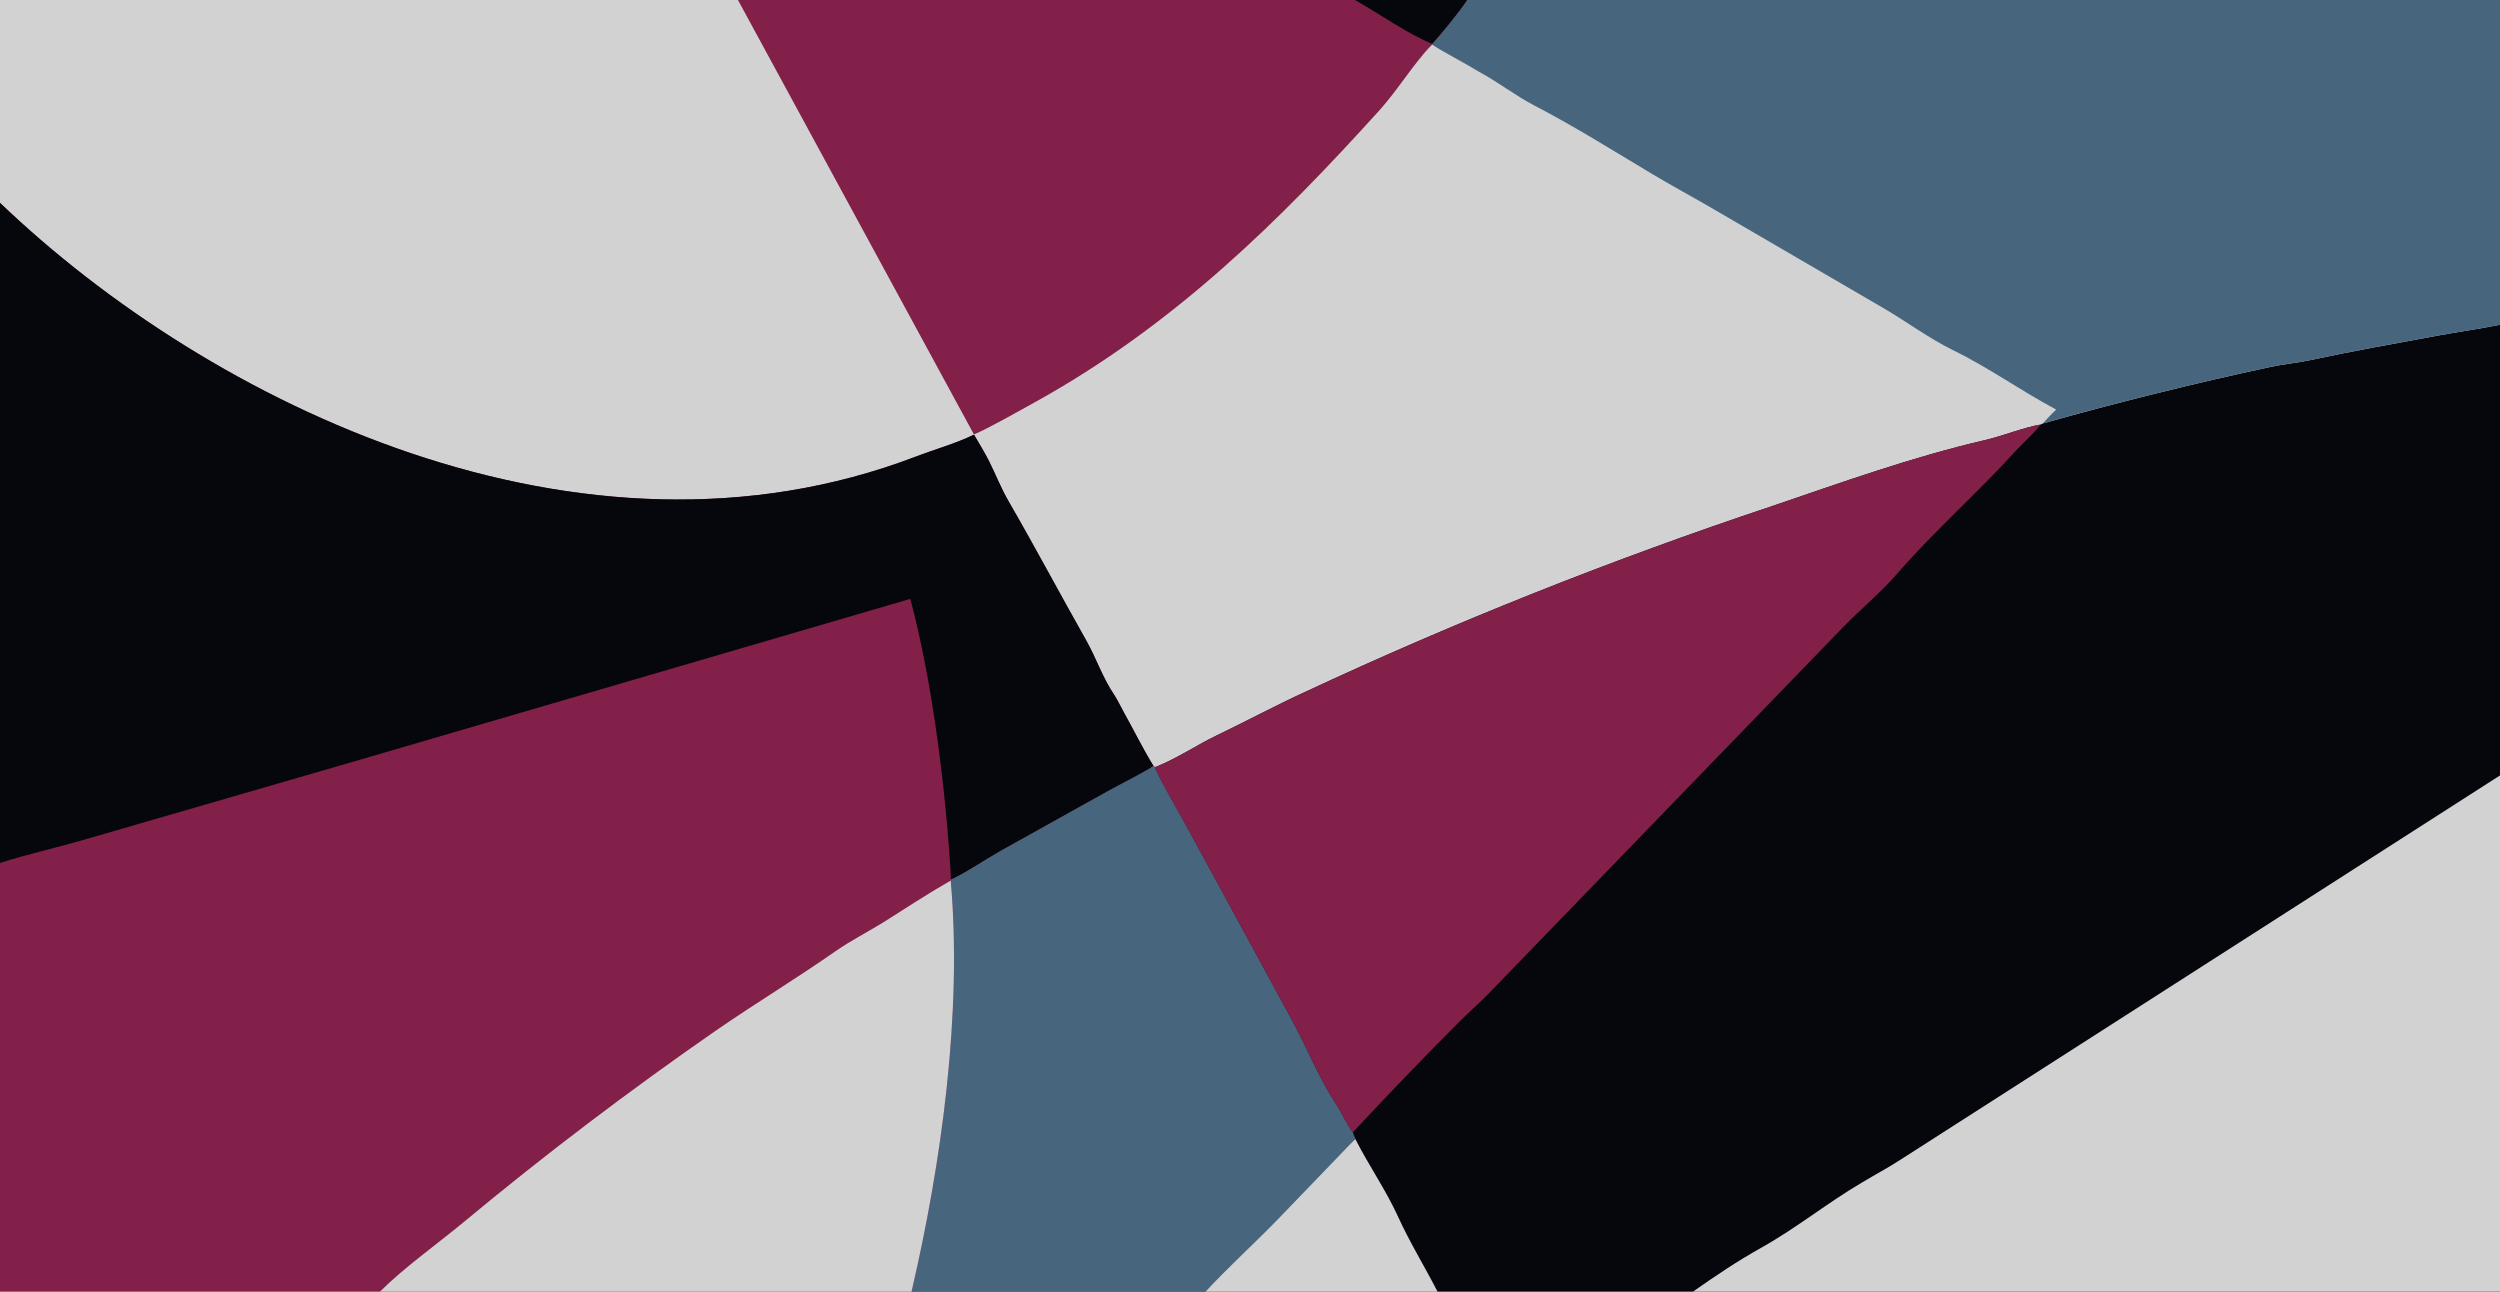
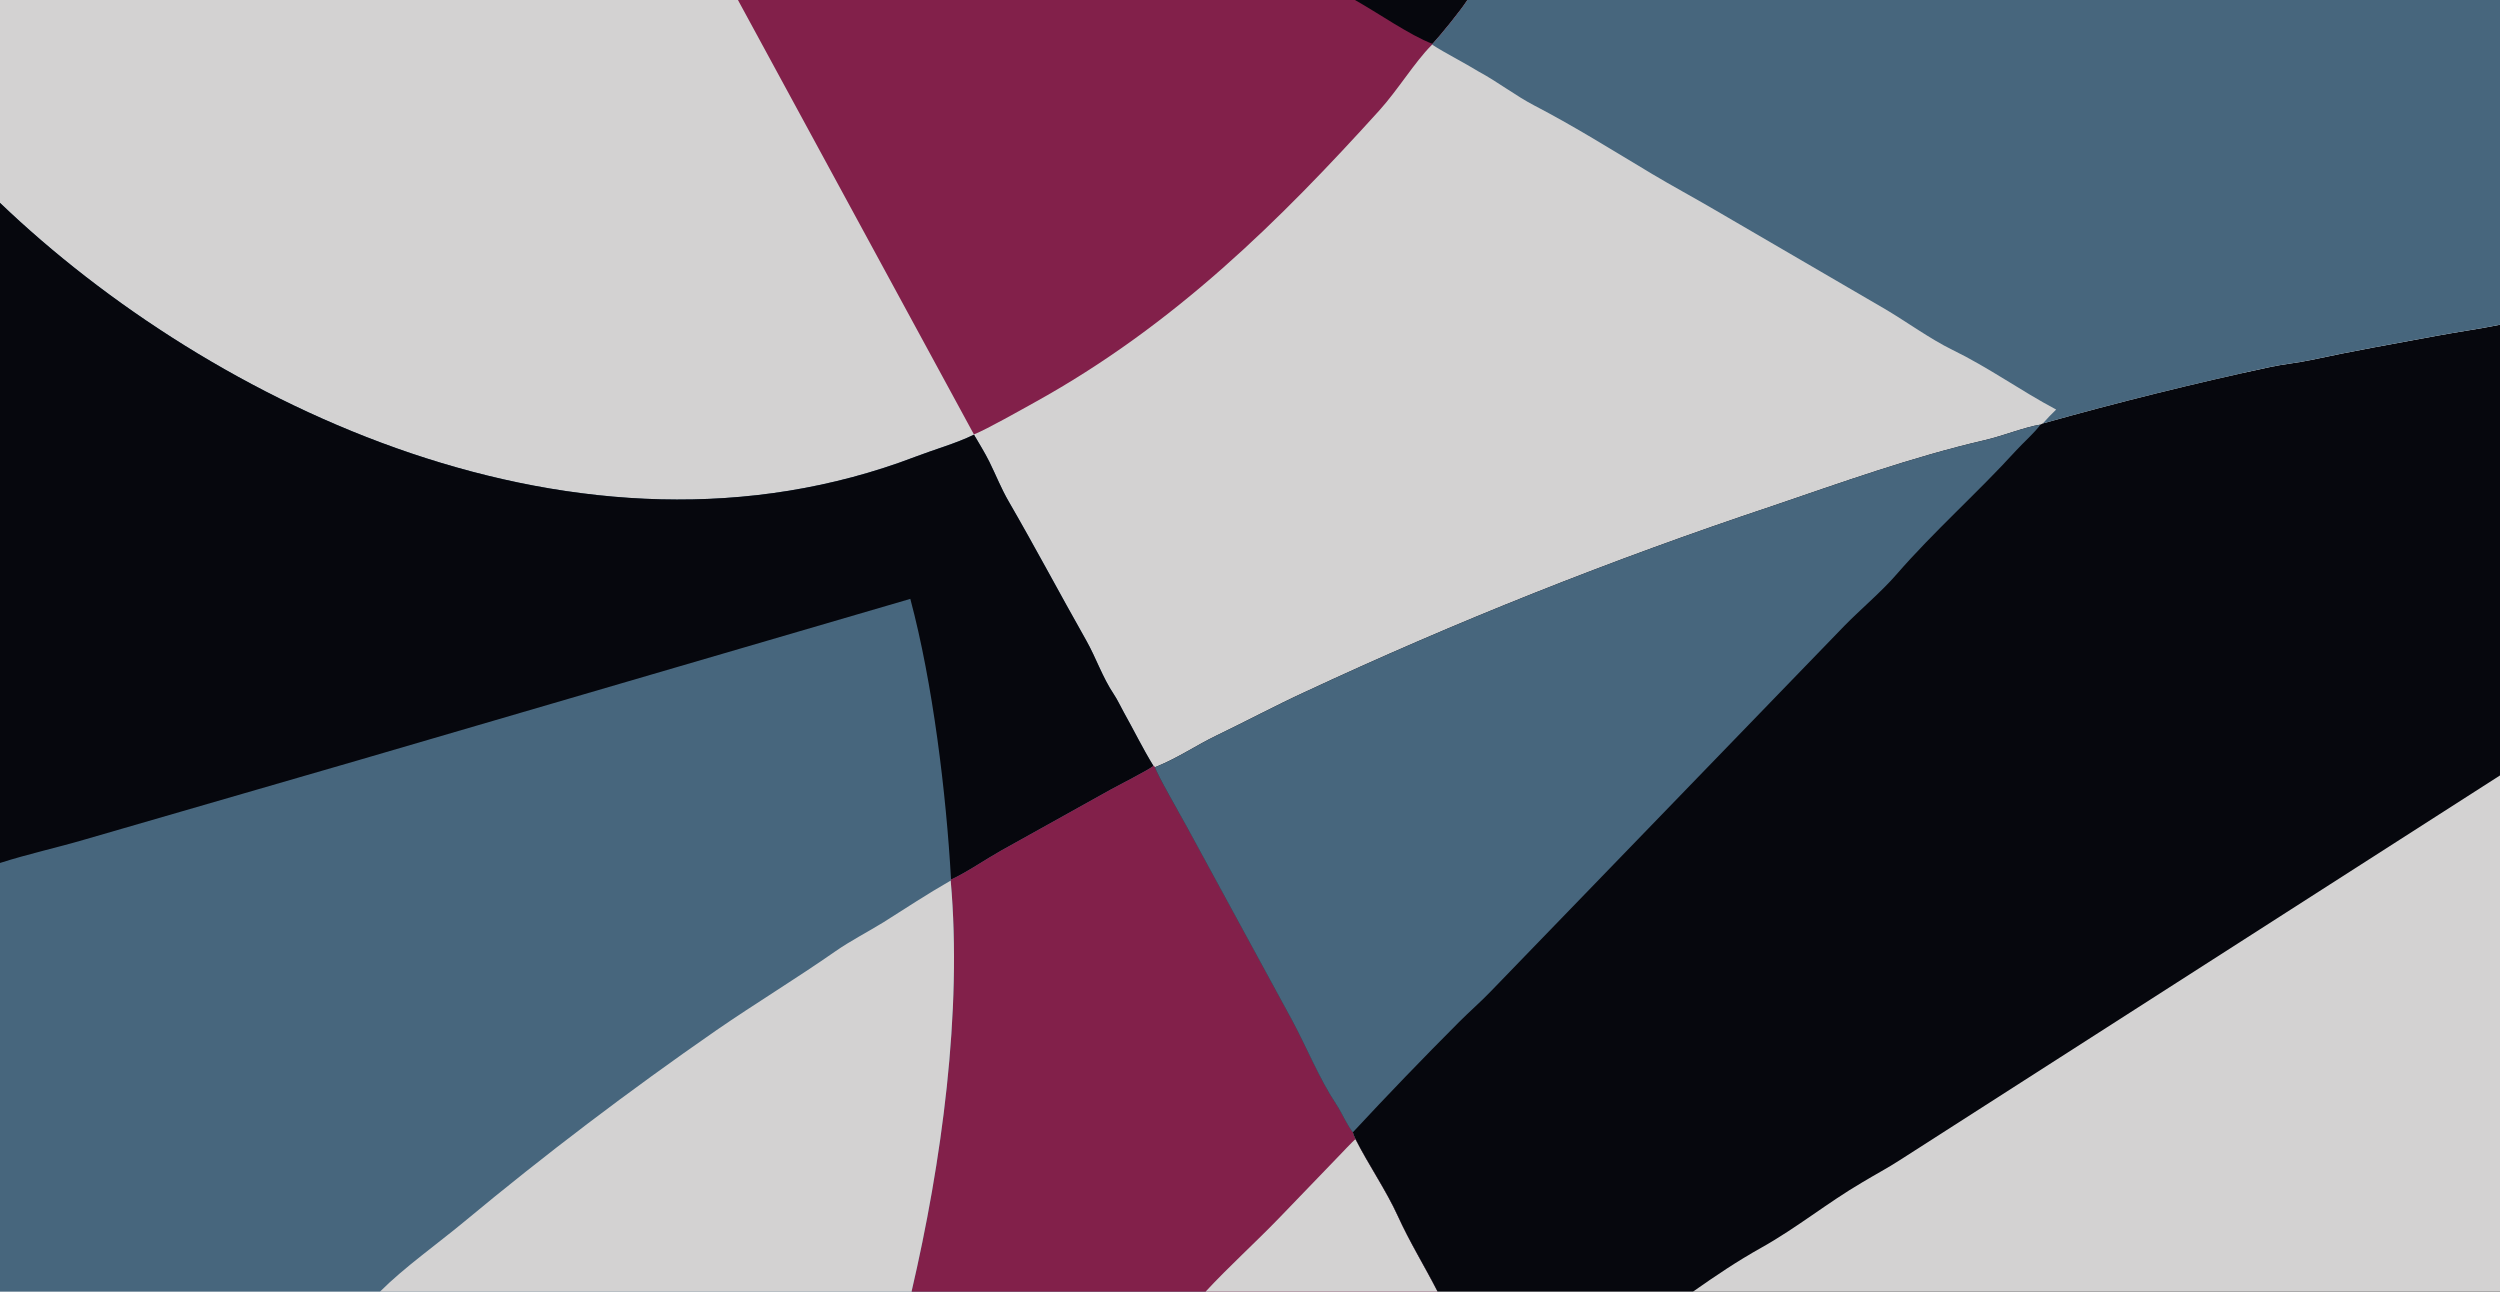
<svg xmlns="http://www.w3.org/2000/svg" preserveAspectRatio="none" overflow="visible" style="display: block;" width="1440" height="744" viewBox="0 0 1440 744" fill="none">
  <g id="Polygons">
-     <path id="Vector" d="M1440 744L975.125 744L828.068 744L694.392 744L525.044 744L218.848 744L-3.62396e-05 744L-8.92105e-06 497.073L3.31452e-05 116.845L4.60723e-05 5.21798e-05L425.06 8.15435e-05L780.45 0L845.132 0L1440 0L1440 187.05L1440 446.65L1440 744Z" fill="#D3D2D2" />
-     <path id="Vector_2" d="M828.068 744L694.392 744L525.045 744L218.848 744L4.93567e-05 744L7.66753e-05 497.073L0 116.845C121.057 232.842 334.554 336.768 527.442 263.018C538.495 258.791 550.589 255.452 561.016 250.367C564.012 255.544 567.253 260.701 569.869 265.986C573.63 273.581 576.682 281.395 580.999 288.825C596.334 315.349 610.58 342.239 625.648 368.864C631.364 378.971 634.978 390.105 641.672 400.079C643.711 403.122 645.581 407.223 647.388 410.434C653.133 420.634 658.195 431.12 664.39 441.159L665.325 441.895C665.712 444.784 680.97 471.313 683.318 475.647L744.209 587.578C752.858 603.612 759.48 620.596 769.82 636.29C773.204 641.427 775.355 647.175 779.246 652.206C779.47 653.345 780.279 655.025 780.766 656.161C788.219 670.894 798.423 685.652 805.155 700.459C812.031 715.584 820.495 729.205 828.068 744Z" fill="#82204A" />
-     <path id="Vector_3" d="M664.39 441.159C661.887 443.355 644.266 452.309 639.942 454.703L576.499 490.036C567.977 494.806 556.502 502.705 547.798 506.627C545.02 457.016 537.328 393.491 524.341 344.955L206.381 437.894L48.635 483.614C32.414 488.367 16.214 491.864 1.64242e-05 497.073L5.84905e-05 116.845C121.057 232.842 334.554 336.768 527.442 263.018C538.495 258.791 550.589 255.452 561.016 250.367C564.012 255.544 567.253 260.701 569.869 265.986C573.63 273.581 576.682 281.395 580.999 288.825C596.334 315.349 610.58 342.239 625.648 368.864C631.364 378.971 634.978 390.105 641.672 400.079C643.711 403.122 645.581 407.223 647.388 410.434C653.133 420.634 658.195 431.12 664.39 441.159Z" fill="#06070D" />
-     <path id="Vector_4" d="M828.068 744L694.392 744L525.045 744C542.32 669.88 554.365 582.69 547.601 507.203L547.798 506.627C556.502 502.705 567.977 494.806 576.499 490.036L639.942 454.703C644.266 452.309 661.887 443.355 664.39 441.159L665.325 441.895C665.712 444.784 680.97 471.313 683.318 475.647L744.209 587.578C752.858 603.612 759.48 620.596 769.82 636.29C773.204 641.427 775.355 647.175 779.246 652.206C779.47 653.345 780.279 655.025 780.766 656.161C788.219 670.894 798.423 685.652 805.155 700.459C812.031 715.584 820.495 729.205 828.068 744Z" fill="#47667D" />
-     <path id="Vector_5" d="M828.068 744L694.392 744C707.955 729.382 722.728 716.103 736.692 701.664L770.735 666.321C772.362 664.664 779.708 656.812 780.766 656.161C788.219 670.894 798.423 685.652 805.155 700.459C812.031 715.584 820.495 729.205 828.068 744Z" fill="#D3D2D2" />
-     <path id="Vector_6" d="M525.045 744L218.848 744C232.826 730.013 251.719 716.681 267.546 703.559C313.791 665.128 362.215 628.37 412.664 593.399C434.841 578.107 459.014 563.426 481.191 547.948C489.839 541.909 499.887 536.783 508.985 531.163C522.204 522.805 533.672 515.215 547.601 507.203C554.365 582.69 542.32 669.88 525.045 744Z" fill="#D3D2D2" />
-     <path id="Vector_7" d="M1440 744L975.125 744L828.068 744C820.495 729.205 812.031 715.584 805.155 700.459C798.423 685.652 788.219 670.894 780.766 656.161C780.279 655.025 779.47 653.345 779.246 652.206C775.355 647.175 773.204 641.427 769.82 636.29C759.48 620.597 752.858 603.612 744.209 587.578L683.318 475.647C680.97 471.313 665.712 444.784 665.325 441.895L666.105 441.582C678.677 436.472 689.337 429.121 700.784 423.622C717.145 415.76 735.11 406.198 751.463 398.685C838.132 358.227 928.136 322.406 1020.87 291.462C1060.82 277.853 1101.66 263.143 1143.41 253.485C1153.46 251.16 1166.36 245.972 1175.3 244.571L1176.68 243.896C1219.67 231.792 1263.56 220.87 1307.63 211.379C1315.3 209.728 1323.55 208.982 1330.74 207.427C1354.96 202.192 1379.16 197.956 1403.55 193.418C1415.25 191.241 1428.7 189.366 1440 187.05L1440 446.65L1440 744Z" fill="#06070D" />
-     <path id="Vector_8" d="M779.246 652.206C775.355 647.175 773.204 641.427 769.82 636.29C759.48 620.596 752.858 603.612 744.208 587.578L683.318 475.647C680.969 471.313 665.712 444.784 665.325 441.895L666.105 441.582C678.677 436.472 689.337 429.121 700.784 423.622C717.145 415.76 735.11 406.198 751.463 398.684C838.132 358.227 928.135 322.406 1020.87 291.462C1060.82 277.853 1101.66 263.143 1143.41 253.485C1153.46 251.16 1166.36 245.972 1175.3 244.571C1172.29 248.904 1165.23 255.158 1161.28 259.496C1139.08 283.883 1113.89 306.083 1092.39 330.857C1083.72 340.851 1071.98 350.695 1062.44 360.405L858.6 571.121C852.832 577.139 846.307 582.77 840.388 588.725C819.55 609.608 799.166 630.772 779.246 652.206Z" fill="#82204A" />
-     <path id="Vector_9" d="M1440 744L975.125 744C988.537 734.62 1000.1 726.745 1014.72 718.557C1034.96 707.222 1052.77 692.671 1072.76 680.981C1079.78 676.735 1087.56 672.63 1094.28 668.244L1440 446.65L1440 744Z" fill="#D3D2D2" />
-     <path id="Vector_10" d="M1440 187.05C1428.7 189.366 1415.25 191.241 1403.55 193.418C1379.16 197.956 1354.96 202.192 1330.74 207.427C1323.55 208.982 1315.3 209.728 1307.63 211.379C1263.56 220.87 1219.67 231.792 1176.68 243.896C1179.33 240.937 1181.42 238.712 1184.35 235.899C1163.92 225.071 1145.76 211.824 1124.38 201.407C1111.84 195.294 1097.98 185.189 1085.72 177.977L987.8 120.929C975.789 113.889 963.402 107.238 951.479 100.115C929.026 86.696 907.462 73.1 883.914 60.848C872.92 55.125 862.719 47.146 851.757 41.256C843.863 36.355 832.075 30.421 824.902 25.704L825.056 25.248C830.206 19.586 841.089 6.257 845.132 3.95325e-05L1440 8.06267e-05L1440 187.05Z" fill="#47667D" />
-     <path id="Vector_11" d="M560.988 250.241L425.06 3.88126e-05L780.451 6.33634e-05L845.132 6.78316e-05C841.089 6.257 830.206 19.586 825.056 25.248L824.902 25.704L824.47 26.132C814.917 35.728 805.018 51.98 794.494 63.609C737.6 126.463 676.716 187.145 595.765 231.87C588.15 236.08 568.533 247.185 560.988 250.241Z" fill="#82204A" />
-     <path id="Vector_12" d="M825.056 25.248C812.096 20.32 793.561 7.34 780.45 5.34183e-05L845.132 5.78865e-05C841.089 6.257 830.206 19.586 825.056 25.248Z" fill="#06070D" />
+     <path id="Vector" d="M562 367L380.57 367L323.177 367L271.006 367L204.913 367L85.411 367L-1.33938e-05 367L8.18802e-08 245.196L2.08323e-05 57.637L2.7209e-05 2.75592e-06L165.892 1.42159e-05L304.593 2.37975e-05L329.836 2.55414e-05L562 4.15795e-05L562 92.268L562 220.323L562 367Z" fill="#D3D2D2" />
+     <path id="Vector_2" d="M1291 466L1055.66 466L981.21 466L913.536 466L827.804 466L672.792 466L562 466L562 319.636L562 94.259L562 25L777.187 25L957.103 25L989.848 25L1291 25L1291 135.873L1291 289.748L1291 466Z" fill="#D3D2D2" />
+     <path id="Vector_3" d="M828.068 744L694.392 744L525.045 744L218.848 744L0 744L0 497.073L0 116.845C121.057 232.842 334.554 336.768 527.442 263.018C538.495 258.791 550.589 255.452 561.017 250.367C564.012 255.544 567.253 260.701 569.869 265.986C573.631 273.581 576.682 281.395 580.999 288.825C596.335 315.349 610.58 342.239 625.648 368.864C631.364 378.971 634.978 390.105 641.672 400.079C643.711 403.122 645.581 407.223 647.388 410.434C653.133 420.634 658.195 431.12 664.39 441.159L665.325 441.895C665.712 444.784 680.97 471.313 683.318 475.647L744.209 587.578C752.858 603.612 759.48 620.596 769.82 636.29C773.204 641.427 775.355 647.175 779.246 652.206C779.47 653.345 780.279 655.025 780.766 656.161C788.219 670.894 798.423 685.652 805.155 700.459C812.031 715.584 820.495 729.205 828.068 744Z" fill="#47667D" />
+     <path id="Vector_4" d="M664.39 441.159C661.887 443.355 644.266 452.309 639.942 454.703L576.499 490.036C567.977 494.806 556.502 502.705 547.798 506.627C545.02 457.016 537.328 393.491 524.341 344.955L206.381 437.894L48.635 483.614C32.414 488.367 16.214 491.864 7.74594e-05 497.073L0 116.845C121.057 232.842 334.554 336.768 527.442 263.018C538.495 258.791 550.589 255.452 561.016 250.367C564.012 255.544 567.253 260.701 569.869 265.986C573.63 273.581 576.682 281.395 580.999 288.825C596.334 315.349 610.58 342.239 625.648 368.865C631.364 378.971 634.978 390.105 641.672 400.079C643.711 403.122 645.581 407.223 647.388 410.434C653.133 420.634 658.195 431.12 664.39 441.159Z" fill="#06070D" />
+     <path id="Vector_5" d="M828.068 744L694.392 744L525.045 744C542.32 669.88 554.365 582.69 547.601 507.203L547.798 506.627C556.502 502.705 567.977 494.806 576.499 490.036L639.942 454.703C644.266 452.309 661.887 443.355 664.39 441.159L665.325 441.895C665.712 444.784 680.97 471.313 683.318 475.647L744.209 587.578C752.858 603.612 759.48 620.596 769.82 636.29C773.204 641.427 775.355 647.175 779.246 652.206C779.47 653.345 780.279 655.025 780.766 656.161C788.219 670.894 798.423 685.652 805.155 700.459C812.031 715.584 820.495 729.205 828.068 744Z" fill="#82204A" />
+     <path id="Vector_6" d="M828.068 744L694.392 744C707.955 729.382 722.728 716.103 736.692 701.664L770.735 666.321C772.362 664.664 779.708 656.812 780.766 656.161C788.219 670.894 798.423 685.652 805.155 700.459C812.031 715.584 820.495 729.205 828.068 744Z" fill="#D3D2D2" />
+     <path id="Vector_7" d="M525.045 744L218.848 744C232.826 730.013 251.719 716.681 267.546 703.559C313.791 665.128 362.215 628.37 412.664 593.399C434.841 578.107 459.014 563.426 481.191 547.948C489.839 541.909 499.887 536.783 508.985 531.163C522.204 522.805 533.672 515.215 547.601 507.203C554.365 582.69 542.32 669.88 525.045 744Z" fill="#D3D2D2" />
+     <path id="Vector_8" d="M1440 744L975.125 744L828.068 744C820.495 729.205 812.031 715.584 805.156 700.459C798.423 685.652 788.219 670.894 780.766 656.161C780.279 655.025 779.47 653.345 779.246 652.206C775.355 647.175 773.204 641.427 769.82 636.29C759.481 620.597 752.858 603.612 744.209 587.578L683.318 475.647C680.97 471.313 665.712 444.784 665.325 441.895L666.106 441.582C678.677 436.472 689.337 429.121 700.784 423.622C717.145 415.76 735.11 406.198 751.463 398.685C838.132 358.227 928.136 322.406 1020.87 291.462C1060.82 277.853 1101.66 263.143 1143.41 253.485C1153.46 251.16 1166.36 245.972 1175.3 244.571L1176.68 243.896C1219.67 231.792 1263.56 220.87 1307.63 211.379C1315.3 209.728 1323.55 208.982 1330.74 207.427C1354.96 202.192 1379.16 197.956 1403.55 193.418C1415.25 191.241 1428.7 189.366 1440 187.05L1440 446.65L1440 744Z" fill="#06070D" />
+     <path id="Vector_9" d="M779.246 652.206C775.355 647.175 773.204 641.427 769.82 636.29C759.48 620.596 752.858 603.612 744.209 587.578L683.318 475.647C680.969 471.313 665.712 444.784 665.325 441.895L666.105 441.582C678.677 436.472 689.337 429.121 700.784 423.622C717.145 415.76 735.11 406.198 751.463 398.684C838.132 358.227 928.135 322.406 1020.87 291.462C1060.82 277.853 1101.66 263.143 1143.41 253.485C1153.46 251.16 1166.36 245.972 1175.3 244.571C1172.29 248.904 1165.23 255.158 1161.28 259.496C1139.08 283.883 1113.89 306.083 1092.39 330.857C1083.72 340.851 1071.98 350.695 1062.44 360.405L858.6 571.121C852.832 577.139 846.307 582.77 840.388 588.725C819.55 609.608 799.166 630.772 779.246 652.206Z" fill="#47667D" />
+     <path id="Vector_10" d="M1440 744L975.125 744C988.537 734.62 1000.1 726.745 1014.72 718.557C1034.96 707.222 1052.77 692.671 1072.76 680.981C1079.78 676.735 1087.56 672.63 1094.28 668.244L1440 446.65L1440 744Z" fill="#D3D2D2" />
+     <path id="Vector_11" d="M1440 187.05C1428.7 189.366 1415.25 191.241 1403.55 193.418C1379.16 197.956 1354.96 202.192 1330.74 207.427C1323.55 208.982 1315.3 209.728 1307.63 211.379C1263.56 220.87 1219.67 231.792 1176.68 243.896C1179.33 240.937 1181.42 238.712 1184.35 235.899C1163.92 225.071 1145.76 211.824 1124.38 201.407C1111.84 195.294 1097.98 185.189 1085.72 177.977L987.8 120.929C975.789 113.889 963.402 107.238 951.479 100.115C929.026 86.696 907.462 73.1 883.914 60.848C872.92 55.125 862.719 47.146 851.757 41.256C843.863 36.355 832.075 30.421 824.902 25.704L825.056 25.248C830.206 19.586 841.089 6.257 845.132 4.78385e-05L1440 8.89327e-05L1440 187.05Z" fill="#47667D" />
+     <path id="Vector_12" d="M560.988 250.241L425.06 4.71186e-05L780.451 7.16694e-05L845.132 7.61377e-05C841.089 6.257 830.207 19.586 825.056 25.248L824.902 25.704L824.47 26.132C814.917 35.728 805.018 51.98 794.494 63.61C737.6 126.463 676.716 187.145 595.765 231.87C588.15 236.08 568.533 247.185 560.988 250.241Z" fill="#82204A" />
+     <path id="Vector_13" d="M825.056 25.248C812.096 20.32 793.561 7.34 780.451 6.17243e-05L845.132 6.61926e-05C841.089 6.257 830.206 19.586 825.056 25.248Z" fill="#06070D" />
  </g>
</svg>
